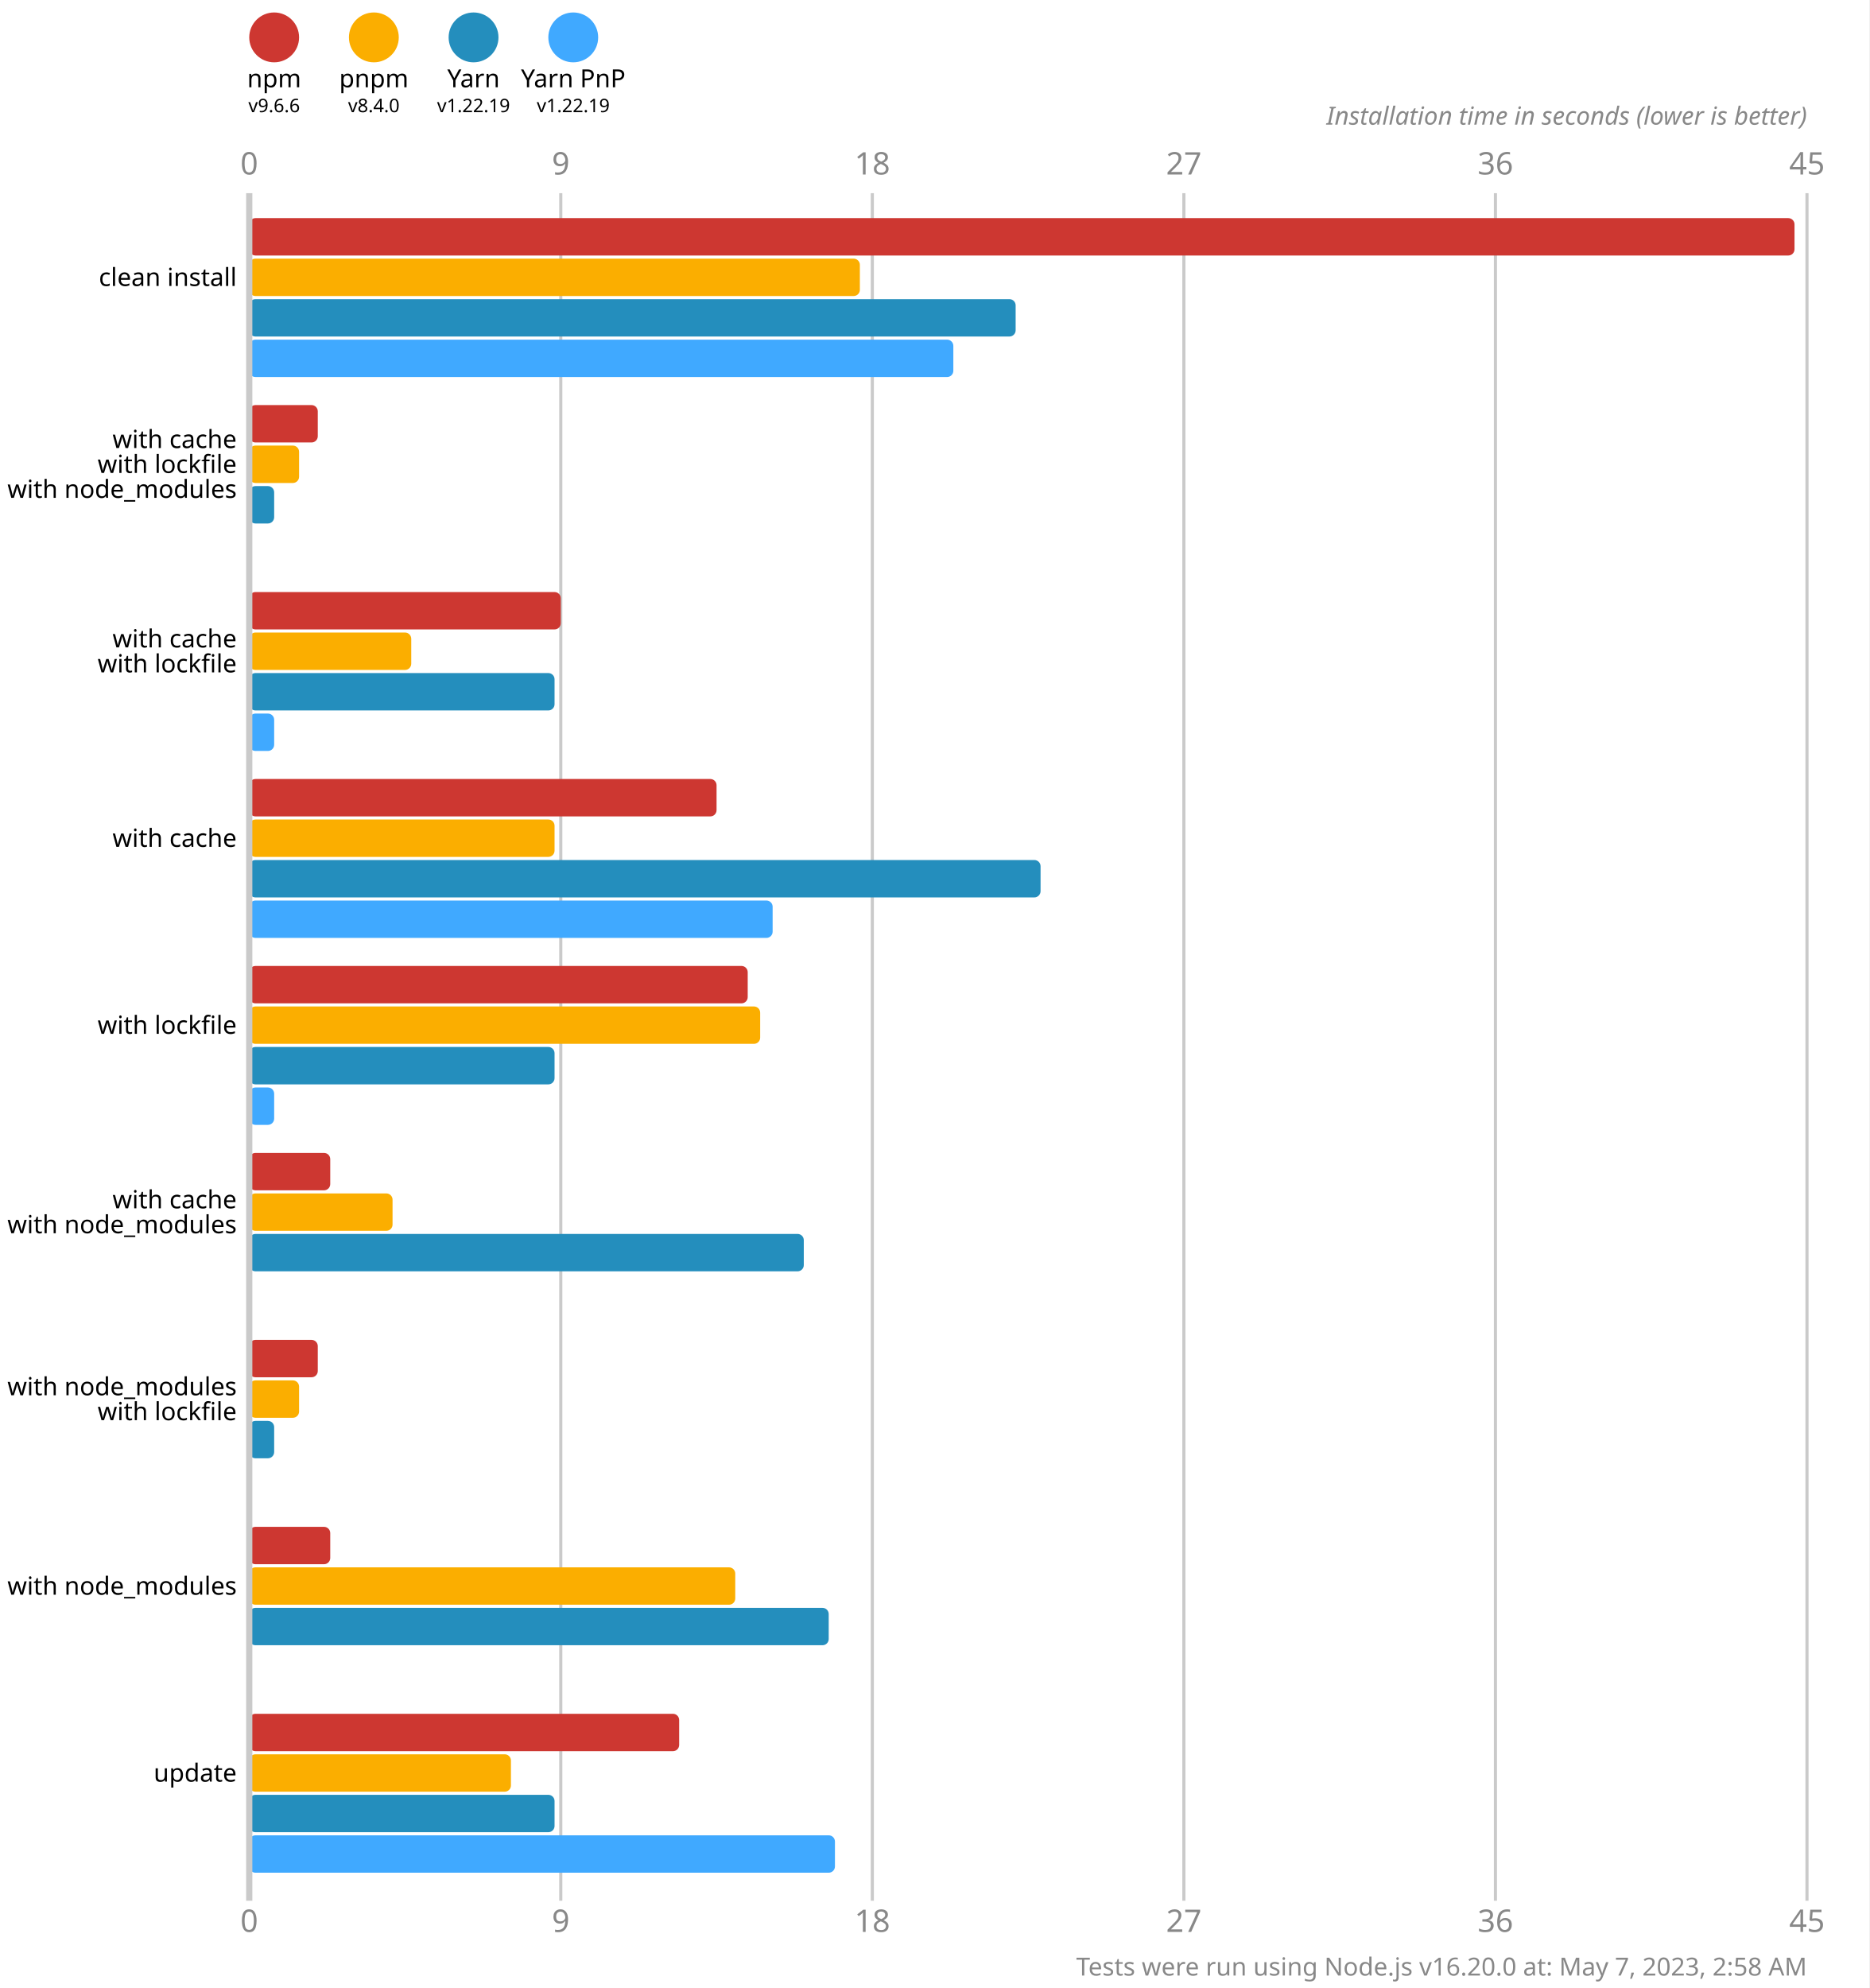
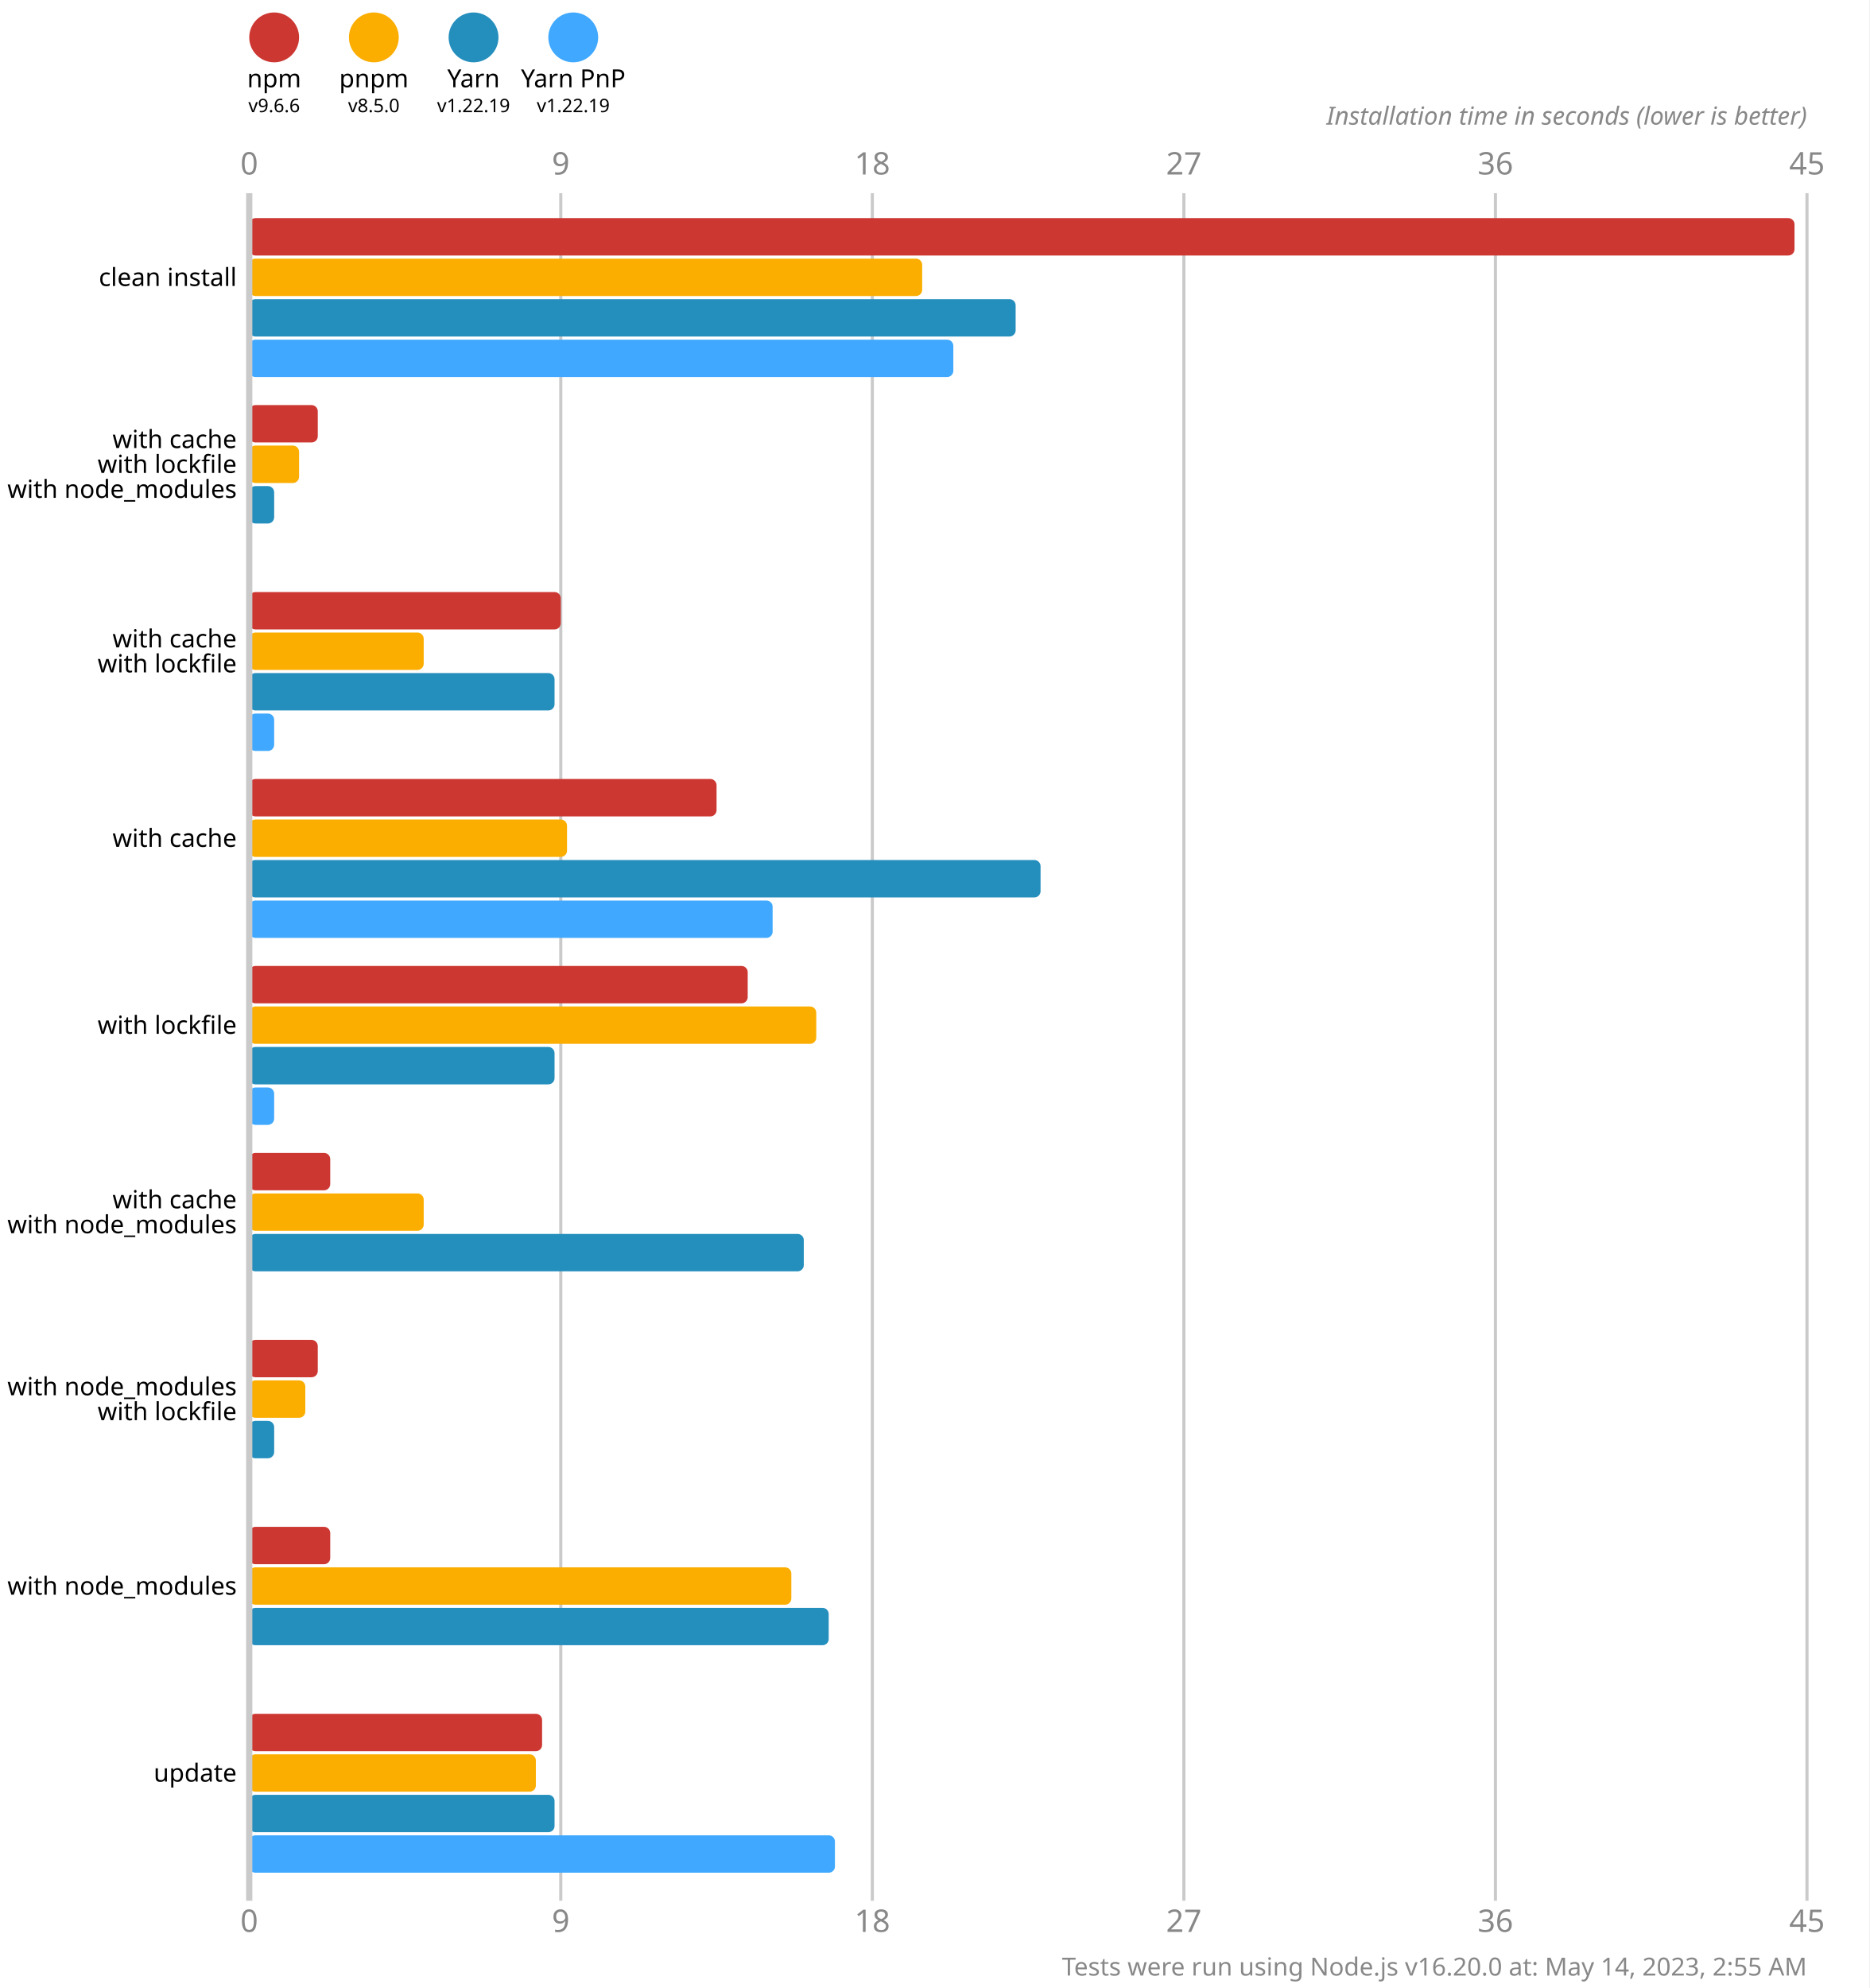
<svg xmlns="http://www.w3.org/2000/svg" version="1.1" viewBox="0 0 300 319">
  <style>
    .font { font-family: sans-serif; }
    .s3 { font-size: 3px; }
    .s4 { font-size: 4px; }
    .s5 { font-size: 5px; }
    .line { stroke: #cacaca; }
    .width { stroke-width: 0.5; }
    .text { fill: #888; }
  </style>
  <rect x="0" y="0" width="300" height="319" fill="#fff" />
  <circle cx="44" cy="6" r="4" fill="#cd3731" />
  <text x="44" y="14" class="font s4" text-anchor="middle">npm</text>
  <text x="44" y="18" class="font s3" text-anchor="middle">v9.6.6</text>
  <circle cx="60" cy="6" r="4" fill="#fbae00" />
  <text x="60" y="14" class="font s4" text-anchor="middle">pnpm</text>
-   <text x="60" y="18" class="font s3" text-anchor="middle">v8.4.0</text>
+   <text x="60" y="18" class="font s3" text-anchor="middle">v8.5.0</text>
  <circle cx="76" cy="6" r="4" fill="#248ebd" />
  <text x="76" y="14" class="font s4" text-anchor="middle">Yarn</text>
  <text x="76" y="18" class="font s3" text-anchor="middle">v1.22.19</text>
  <circle cx="92" cy="6" r="4" fill="#40a9ff" />
  <text x="92" y="14" class="font s4" text-anchor="middle">Yarn PnP</text>
  <text x="92" y="18" class="font s3" text-anchor="middle">v1.22.19</text>
  <text x="40" y="28" class="font s5 text" text-anchor="middle">0</text>
  <text x="40" y="310" class="font s5 text" text-anchor="middle">0</text>
  <line x1="90" y1="31" x2="90" y2="305" class="line width" />
  <text x="90" y="28" class="font s5 text" text-anchor="middle">9</text>
  <text x="90" y="310" class="font s5 text" text-anchor="middle">9</text>
  <line x1="140" y1="31" x2="140" y2="305" class="line width" />
  <text x="140" y="28" class="font s5 text" text-anchor="middle">18</text>
  <text x="140" y="310" class="font s5 text" text-anchor="middle">18</text>
  <line x1="190" y1="31" x2="190" y2="305" class="line width" />
  <text x="190" y="28" class="font s5 text" text-anchor="middle">27</text>
  <text x="190" y="310" class="font s5 text" text-anchor="middle">27</text>
  <line x1="240" y1="31" x2="240" y2="305" class="line width" />
  <text x="240" y="28" class="font s5 text" text-anchor="middle">36</text>
  <text x="240" y="310" class="font s5 text" text-anchor="middle">36</text>
  <line x1="290" y1="31" x2="290" y2="305" class="line width" />
  <text x="290" y="28" class="font s5 text" text-anchor="middle">45</text>
  <text x="290" y="310" class="font s5 text" text-anchor="middle">45</text>
  <text x="290" y="20" class="font s4 text" font-style="italic" text-anchor="end">Installation time in seconds (lower is better)</text>
  <rect x="40" y="35" width="248" height="6" fill="#cd3731" rx="1" ry="1" />
-   <rect x="40" y="41.5" width="98" height="6" fill="#fbae00" rx="1" ry="1" />
+   <rect x="40" y="41.5" width="108" height="6" fill="#fbae00" rx="1" ry="1" />
  <rect x="40" y="48" width="123" height="6" fill="#248ebd" rx="1" ry="1" />
  <rect x="40" y="54.5" width="113" height="6" fill="#40a9ff" rx="1" ry="1" />
  <rect x="40" y="65" width="11" height="6" fill="#cd3731" rx="1" ry="1" />
  <rect x="40" y="71.5" width="8" height="6" fill="#fbae00" rx="1" ry="1" />
  <rect x="40" y="78" width="4" height="6" fill="#248ebd" rx="1" ry="1" />
  <rect x="40" y="84.5" width="0" height="6" fill="#40a9ff" rx="1" ry="1" />
  <rect x="40" y="95" width="50" height="6" fill="#cd3731" rx="1" ry="1" />
-   <rect x="40" y="101.5" width="26" height="6" fill="#fbae00" rx="1" ry="1" />
+   <rect x="40" y="101.5" width="28" height="6" fill="#fbae00" rx="1" ry="1" />
  <rect x="40" y="108" width="49" height="6" fill="#248ebd" rx="1" ry="1" />
  <rect x="40" y="114.5" width="4" height="6" fill="#40a9ff" rx="1" ry="1" />
  <rect x="40" y="125" width="75" height="6" fill="#cd3731" rx="1" ry="1" />
-   <rect x="40" y="131.5" width="49" height="6" fill="#fbae00" rx="1" ry="1" />
+   <rect x="40" y="131.5" width="51" height="6" fill="#fbae00" rx="1" ry="1" />
  <rect x="40" y="138" width="127" height="6" fill="#248ebd" rx="1" ry="1" />
  <rect x="40" y="144.5" width="84" height="6" fill="#40a9ff" rx="1" ry="1" />
  <rect x="40" y="155" width="80" height="6" fill="#cd3731" rx="1" ry="1" />
-   <rect x="40" y="161.5" width="82" height="6" fill="#fbae00" rx="1" ry="1" />
+   <rect x="40" y="161.5" width="91" height="6" fill="#fbae00" rx="1" ry="1" />
  <rect x="40" y="168" width="49" height="6" fill="#248ebd" rx="1" ry="1" />
  <rect x="40" y="174.5" width="4" height="6" fill="#40a9ff" rx="1" ry="1" />
  <rect x="40" y="185" width="13" height="6" fill="#cd3731" rx="1" ry="1" />
-   <rect x="40" y="191.5" width="23" height="6" fill="#fbae00" rx="1" ry="1" />
+   <rect x="40" y="191.5" width="28" height="6" fill="#fbae00" rx="1" ry="1" />
  <rect x="40" y="198" width="89" height="6" fill="#248ebd" rx="1" ry="1" />
  <rect x="40" y="204.5" width="0" height="6" fill="#40a9ff" rx="1" ry="1" />
  <rect x="40" y="215" width="11" height="6" fill="#cd3731" rx="1" ry="1" />
-   <rect x="40" y="221.5" width="8" height="6" fill="#fbae00" rx="1" ry="1" />
+   <rect x="40" y="221.5" width="9" height="6" fill="#fbae00" rx="1" ry="1" />
  <rect x="40" y="228" width="4" height="6" fill="#248ebd" rx="1" ry="1" />
  <rect x="40" y="234.5" width="0" height="6" fill="#40a9ff" rx="1" ry="1" />
  <rect x="40" y="245" width="13" height="6" fill="#cd3731" rx="1" ry="1" />
-   <rect x="40" y="251.5" width="78" height="6" fill="#fbae00" rx="1" ry="1" />
+   <rect x="40" y="251.5" width="87" height="6" fill="#fbae00" rx="1" ry="1" />
  <rect x="40" y="258" width="93" height="6" fill="#248ebd" rx="1" ry="1" />
  <rect x="40" y="264.5" width="0" height="6" fill="#40a9ff" rx="1" ry="1" />
-   <rect x="40" y="275" width="69" height="6" fill="#cd3731" rx="1" ry="1" />
-   <rect x="40" y="281.5" width="42" height="6" fill="#fbae00" rx="1" ry="1" />
+   <rect x="40" y="275" width="47" height="6" fill="#cd3731" rx="1" ry="1" />
+   <rect x="40" y="281.5" width="46" height="6" fill="#fbae00" rx="1" ry="1" />
  <rect x="40" y="288" width="49" height="6" fill="#248ebd" rx="1" ry="1" />
  <rect x="40" y="294.5" width="94" height="6" fill="#40a9ff" rx="1" ry="1" />
  <line x1="40" y1="31" x2="40" y2="305" class="line" />
  <text x="38" y="44.5" class="font s4" dominant-baseline="middle" text-anchor="end">clean install</text>
  <text x="38" y="70.5" class="font s4" dominant-baseline="middle" text-anchor="end">with cache</text>
  <text x="38" y="74.5" class="font s4" dominant-baseline="middle" text-anchor="end">with lockfile</text>
  <text x="38" y="78.5" class="font s4" dominant-baseline="middle" text-anchor="end">with node_modules</text>
  <text x="38" y="102.5" class="font s4" dominant-baseline="middle" text-anchor="end">with cache</text>
  <text x="38" y="106.5" class="font s4" dominant-baseline="middle" text-anchor="end">with lockfile</text>
  <text x="38" y="134.5" class="font s4" dominant-baseline="middle" text-anchor="end">with cache</text>
  <text x="38" y="164.5" class="font s4" dominant-baseline="middle" text-anchor="end">with lockfile</text>
  <text x="38" y="192.5" class="font s4" dominant-baseline="middle" text-anchor="end">with cache</text>
  <text x="38" y="196.5" class="font s4" dominant-baseline="middle" text-anchor="end">with node_modules</text>
  <text x="38" y="222.5" class="font s4" dominant-baseline="middle" text-anchor="end">with node_modules</text>
  <text x="38" y="226.5" class="font s4" dominant-baseline="middle" text-anchor="end">with lockfile</text>
  <text x="38" y="254.5" class="font s4" dominant-baseline="middle" text-anchor="end">with node_modules</text>
  <text x="38" y="284.5" class="font s4" dominant-baseline="middle" text-anchor="end">update</text>
-   <text x="290" y="317" class="font s4 text" text-anchor="end">Tests were run using Node.js v16.20.0 at: May 7, 2023, 2:58 AM</text>
+   <text x="290" y="317" class="font s4 text" text-anchor="end">Tests were run using Node.js v16.20.0 at: May 14, 2023, 2:55 AM</text>
</svg>
